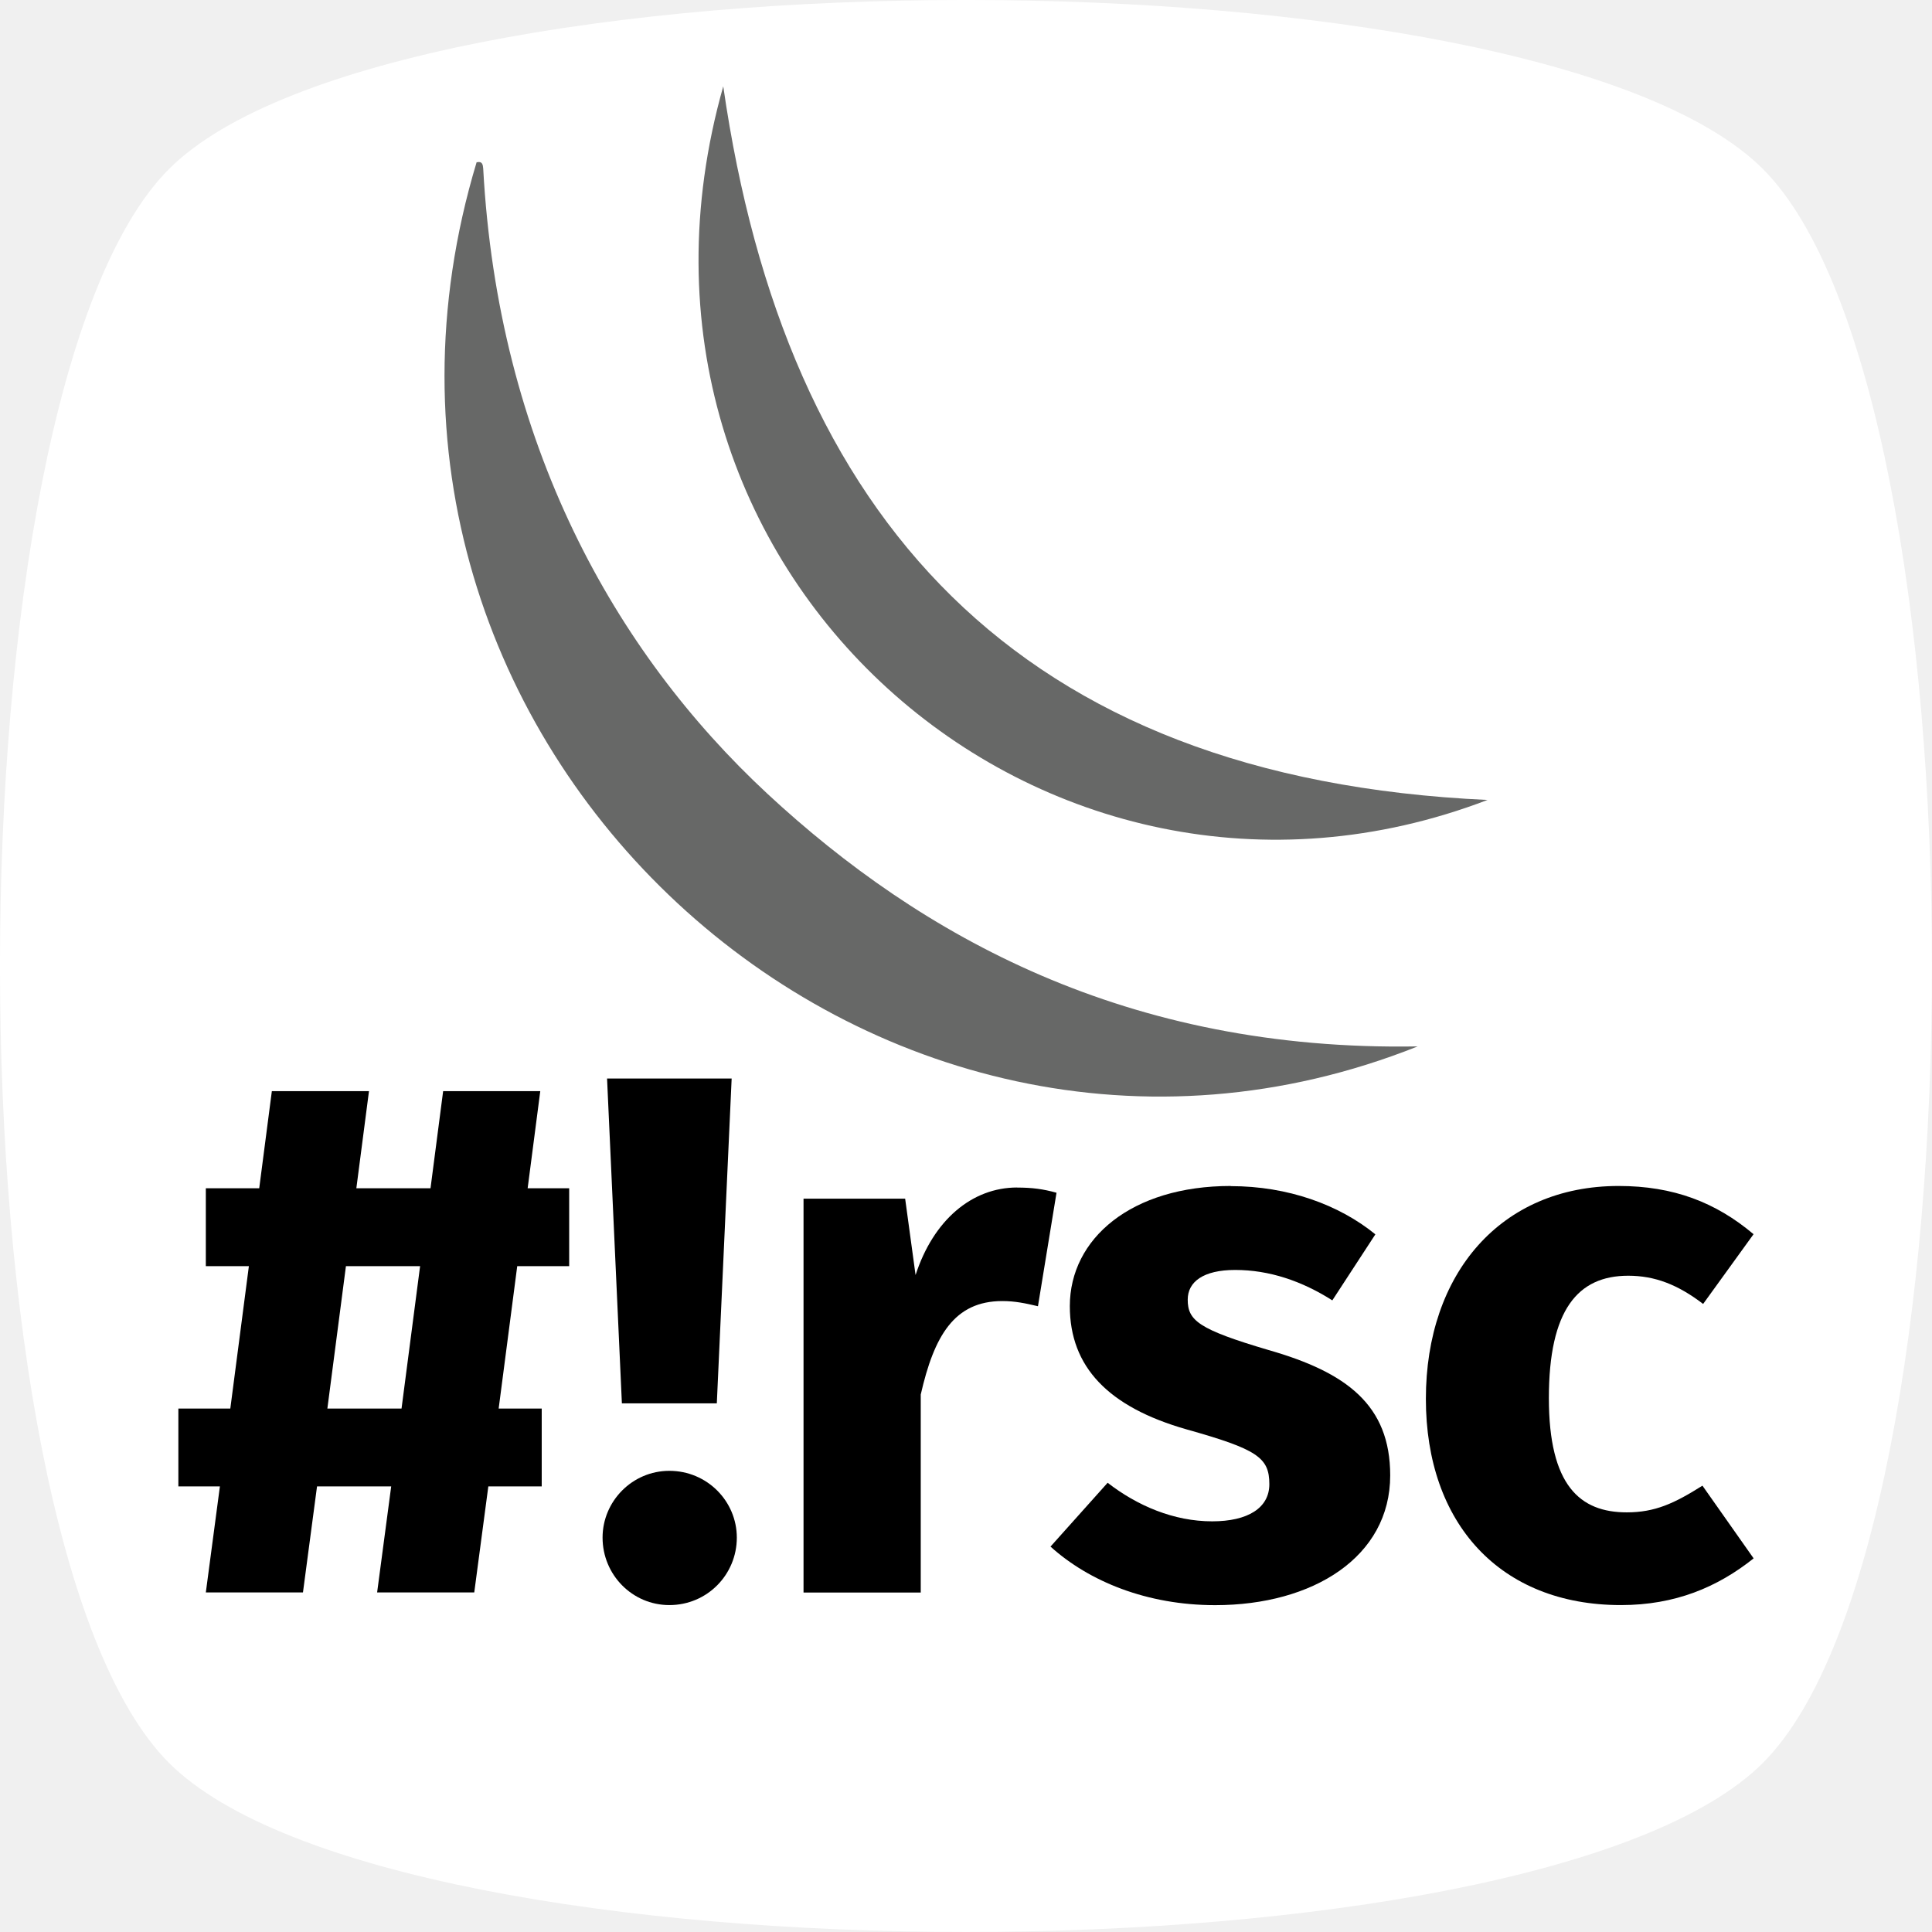
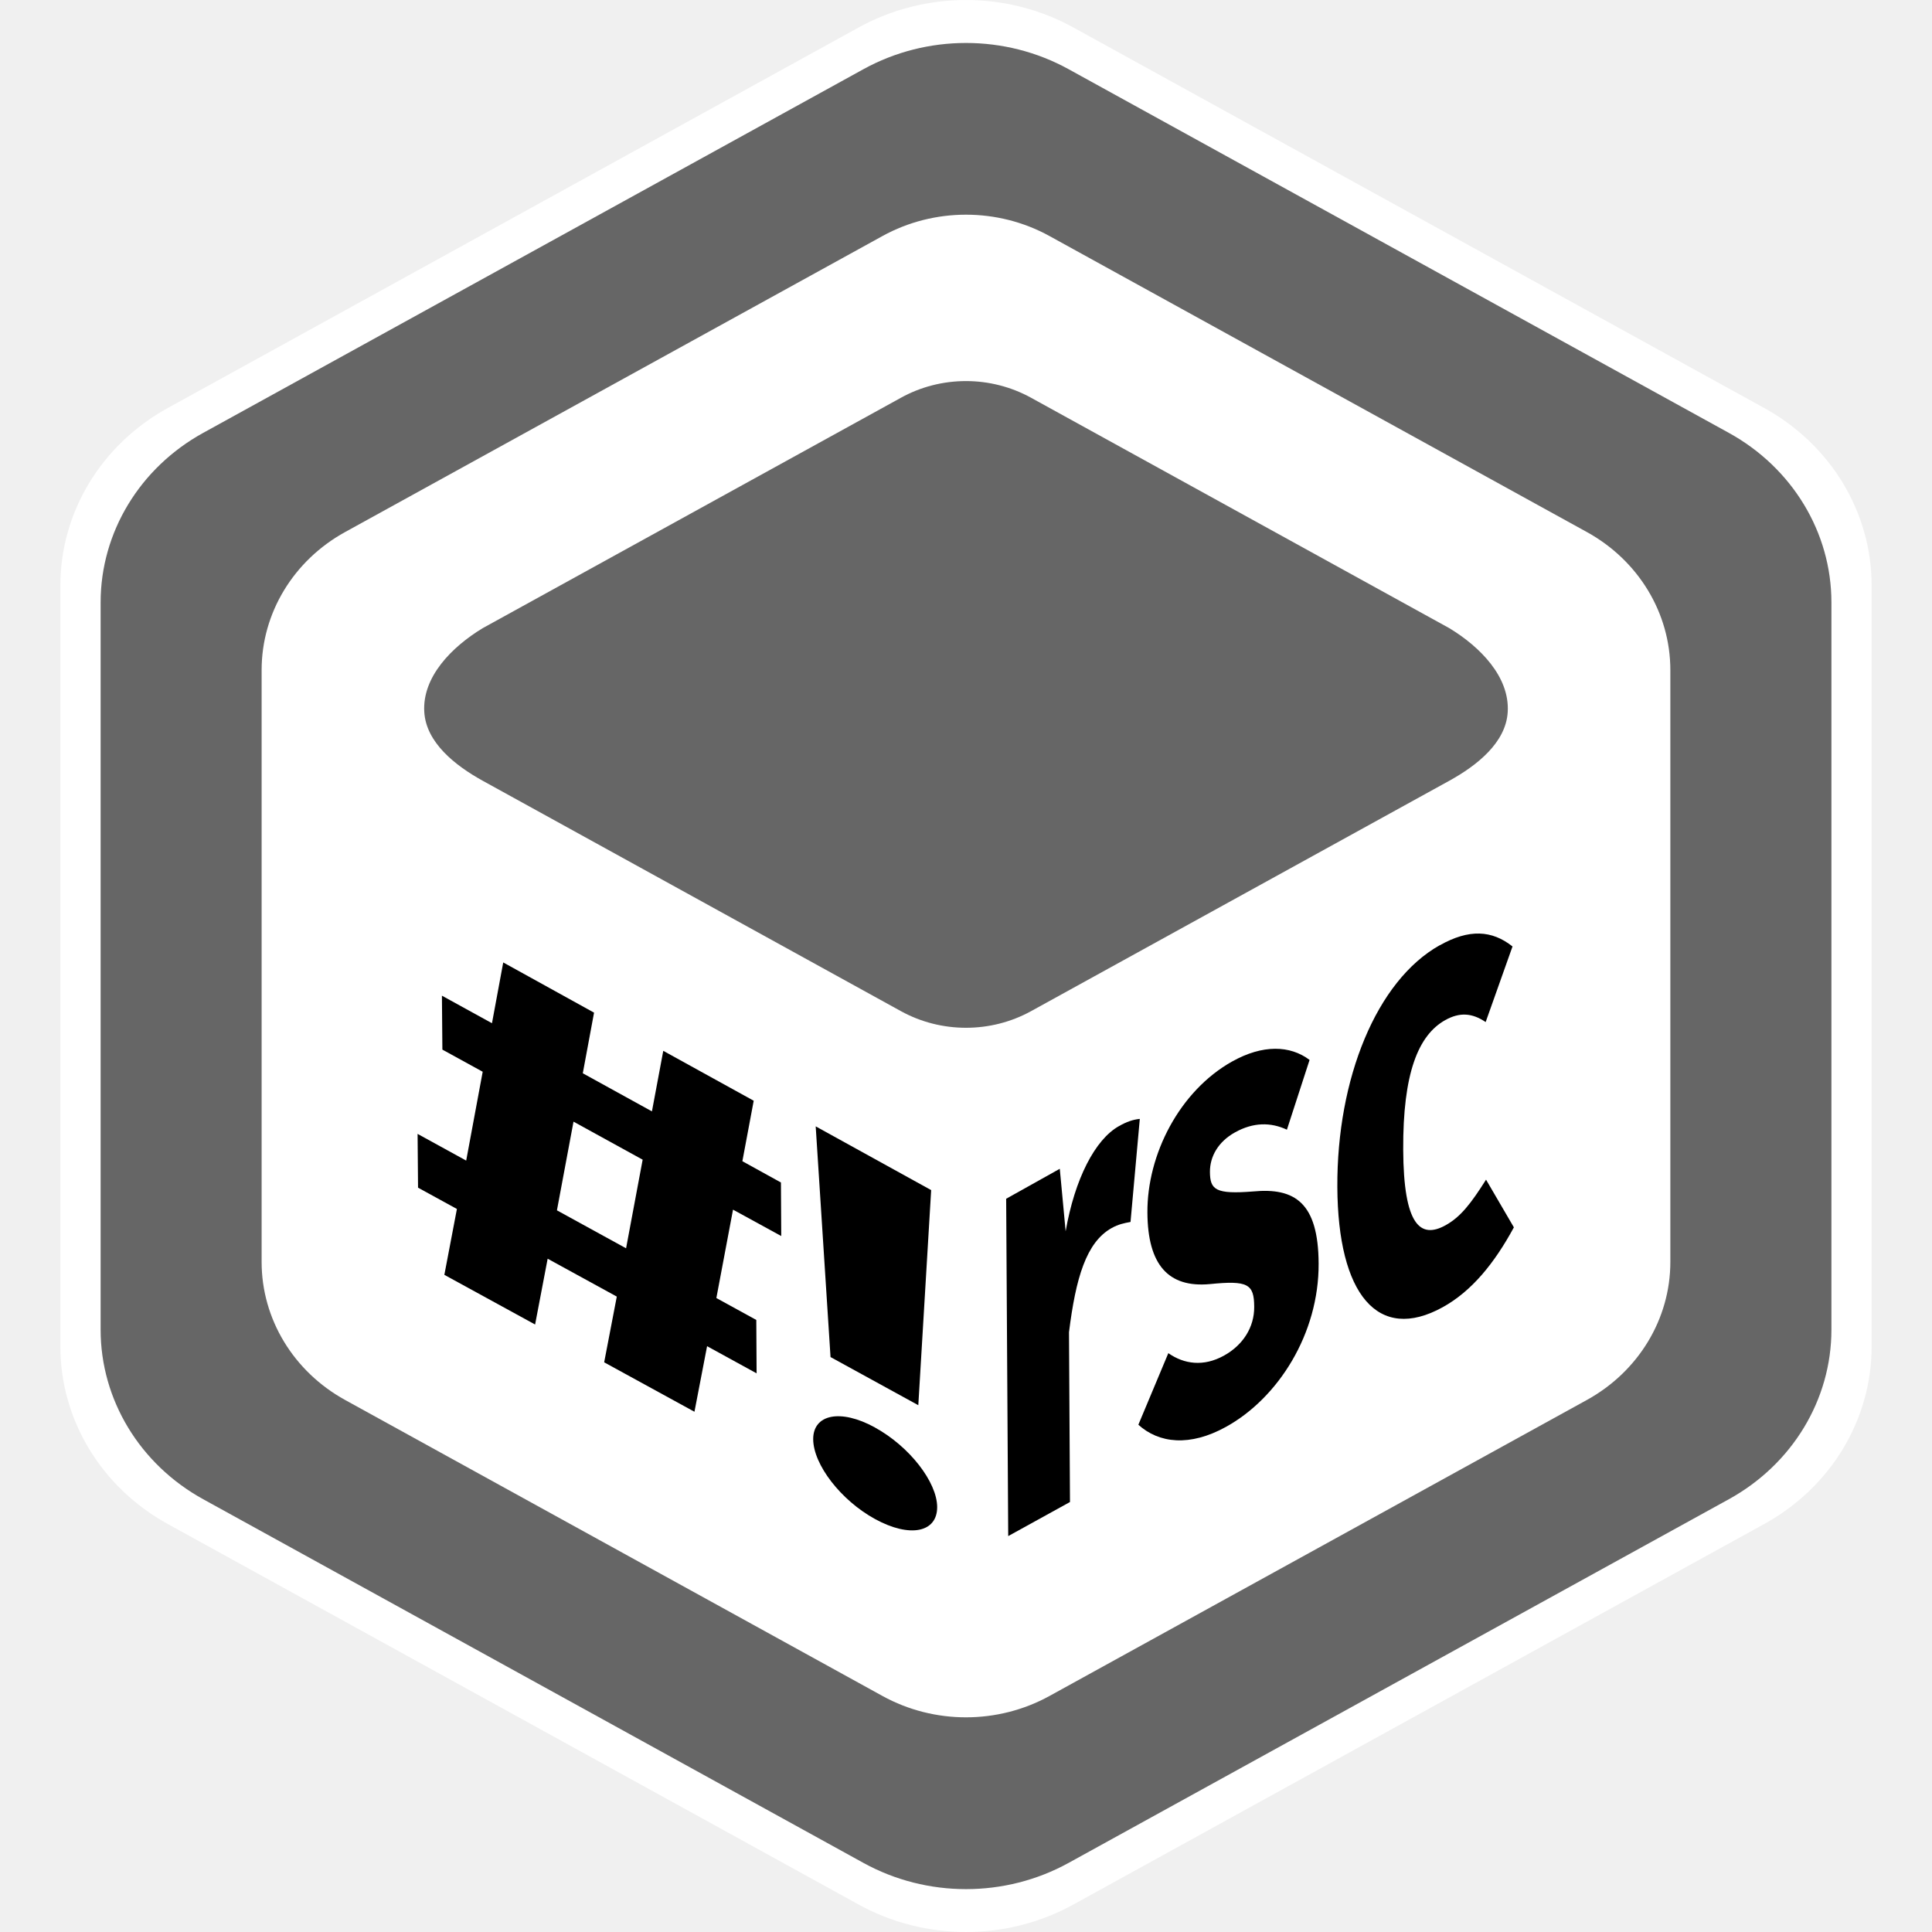
<svg xmlns="http://www.w3.org/2000/svg" width="96" height="96" version="1.1" viewBox="0 0 25.4 25.4">
-   <path d="m23.177 23.177c-2.963 2.963-17.991 2.963-20.955 0-2.963-2.963-2.963-17.991 0-20.955 2.963-2.963 17.991-2.963 20.955 0 2.963 2.963 2.963 17.991 0 20.955z" fill="#fff" />
-   <g stroke-width=".265px" aria-label="#!rsc">
-     <path d="m7.483 16.646v-1.024h-0.546l0.166-1.277h-1.277l-0.166 1.277h-0.975l0.166-1.277h-1.277l-0.166 1.277h-0.702v1.024h0.566l-0.244 1.872h-0.683v1.024h0.546l-0.185 1.394h1.277l0.185-1.394h0.975l-0.185 1.394h1.277l0.185-1.394h0.702v-1.024h-0.566l0.244-1.872zm-2.204 1.872h-0.975l0.244-1.872h0.975z" />
-     <path d="m9.619 14.179h-1.638l0.195 4.271h1.248zm-0.819 5.158c-0.488 0-0.878 0.4-0.878 0.878 0 0.488 0.39 0.887 0.878 0.887 0.497 0 0.887-0.4 0.887-0.887 0-0.478-0.39-0.878-0.887-0.878z" />
-     <path d="m13.373 15.612c-0.595 0-1.102 0.429-1.336 1.151l-0.137-1.004h-1.336v5.178h1.541v-2.603c0.176-0.77 0.439-1.229 1.073-1.229 0.166 0 0.302 0.029 0.468 0.068l0.244-1.492c-0.176-0.049-0.322-0.068-0.517-0.068z" />
-     <path d="m16.181 15.592c-1.307 0-2.116 0.692-2.116 1.58 0 0.8 0.507 1.326 1.531 1.619 0.936 0.263 1.092 0.371 1.092 0.722 0 0.312-0.283 0.488-0.751 0.488-0.507 0-0.985-0.205-1.375-0.507l-0.751 0.839c0.507 0.458 1.268 0.77 2.165 0.77 1.287 0 2.301-0.634 2.301-1.706 0-0.926-0.575-1.355-1.599-1.648-0.926-0.273-1.063-0.39-1.063-0.663 0-0.234 0.205-0.39 0.624-0.39 0.449 0 0.878 0.146 1.277 0.4l0.566-0.868c-0.478-0.39-1.151-0.634-1.901-0.634z" />
-     <path d="m21.281 15.592c-1.55 0-2.535 1.151-2.535 2.799 0 1.638 0.975 2.711 2.564 2.711 0.712 0 1.268-0.234 1.745-0.614l-0.673-0.956c-0.371 0.234-0.624 0.351-0.995 0.351-0.614 0-1.024-0.351-1.024-1.502 0-1.16 0.38-1.609 1.043-1.609 0.351 0 0.653 0.117 0.985 0.371l0.663-0.917c-0.497-0.419-1.053-0.634-1.775-0.634z" />
+   <g stroke-linecap="round" stroke-linejoin="round">
+     <path transform="matrix(.13688 0 0 .13059 3.7812 -3.2603)" d="m141.83 178.39-66.361 38.314a20.622 20.622 2.522e-7 0 1-20.622 0l-66.361-38.314a20.622 20.622 60 0 1-10.311-17.859l1e-6 -76.627a20.622 20.622 120 0 1 10.311-17.859l66.361-38.314a20.622 20.622 2.522e-7 0 1 20.622 0l66.361 38.314a20.622 20.622 60 0 1 10.311 17.859v76.627a20.622 20.622 120 0 1-10.311 17.859z" fill="#fff" stroke-width="1.982" />
+     <path transform="matrix(.1308 0 0 .12479 4.1776 -2.5509)" d="m141.83 178.39-66.361 38.314a20.622 20.622 2.522e-7 0 1-20.622 0l-66.361-38.314a20.622 20.622 60 0 1-10.311-17.859l1e-6 -76.627a20.622 20.622 120 0 1 10.311-17.859l66.361-38.314a20.622 20.622 2.522e-7 0 1 20.622 0l66.361 38.314a20.622 20.622 60 0 1 10.311 17.859v76.627a20.622 20.622 120 0 1-10.311 17.859z" fill="#666" stroke-width="2.074" />
+     <path transform="matrix(.10646 0 0 .10157 5.7631 .28646)" d="m141.83 178.39-66.361 38.314a20.622 20.622 2.522e-7 0 1-20.622 0l-66.361-38.314a20.622 20.622 60 0 1-10.311-17.859l1e-6 -76.627a20.622 20.622 120 0 1 10.311-17.859l66.361-38.314a20.622 20.622 2.522e-7 0 1 20.622 0l66.361 38.314a20.622 20.622 60 0 1 10.311 17.859v76.627a20.622 20.622 120 0 1-10.311 17.859z" fill="#fff" stroke-width="2.548" />
+     <path d="m12.7 5.01c-0.3 2.16e-5 -0.595 0.075-0.855 0.219l-5.5 3.03c-0.407 0.247-0.795 0.641-0.767 1.101 0.024 0.402 0.404 0.703 0.767 0.904l5.5 3.03c0.529 0.291 1.181 0.291 1.71 0l5.5-3.03c0.364-0.201 0.744-0.502 0.767-0.904 0.027-0.46-0.36-0.854-0.767-1.101l-5.5-3.03c-0.26-0.143-0.555-0.219-0.855-0.219z" fill="#666" stroke-width=".265" />
  </g>
-   <g transform="matrix(2 0 0 2 -.41134 3.175)" fill="#676867" fill-rule="evenodd" stroke-width=".132">
-     <path d="m4.96-1.02c0.408 2.831 1.927 4.55 5.024 4.691-2.918 1.116-5.925-1.508-5.024-4.691" />
-     <path d="m3.341-0.521c0.035-0.008 0.039 0.016 0.041 0.041 0.098 1.805 0.86 3.174 1.869 4.111 1.009 0.936 2.364 1.694 4.274 1.66-3.577 1.425-7.337-1.998-6.186-5.813" />
+   <g transform="translate(15.229 7.0293)" stroke-width=".265px" aria-label="#!">
+     <path d="m-4.958 9.221-0.004-0.704-0.507-0.28 0.149-0.795-1.189-0.656-0.149 0.796-0.909-0.501 0.148-0.797-1.194-0.66-0.148 0.799-0.658-0.362 0.006 0.709 0.53 0.291-0.217 1.168-0.639-0.351 0.006 0.707 0.511 0.28-0.165 0.866 1.193 0.653 0.165-0.865 0.909 0.498-0.166 0.864 1.187 0.65 0.166-0.862 0.651 0.357-0.004-0.702-0.525-0.288 0.219-1.162zm-2.04 0.161-0.909-0.499 0.218-1.166 0.909 0.5z" />
+     <path d="m-2.987 8.617-1.518-0.838 0.195 3.033 1.154 0.633zm-0.742 3.119c-0.451-0.247-0.81-0.171-0.809 0.156 0.002 0.334 0.364 0.804 0.814 1.05 0.459 0.251 0.817 0.175 0.816-0.158-0.001-0.326-0.362-0.797-0.822-1.048z" />
+   </g>
+   <g transform="translate(28.067 8.541)" stroke-width=".265px" aria-label="rsc">
+     <path d="m-13.356 6.264c-0.315 0.176-0.581 0.695-0.701 1.383l-0.077-0.822-0.705 0.394 0.027 4.435 0.812-0.448-0.013-2.232c0.089-0.712 0.226-1.183 0.561-1.37 0.088-0.049 0.16-0.064 0.248-0.08l0.122-1.355c-0.093 0.01-0.171 0.037-0.274 0.095z" />
+     <path d="m-11.866 5.413c-0.695 0.389-1.121 1.225-1.116 1.988 4e-3 0.687 0.275 0.99 0.82 0.94 0.499-0.05 0.583-0.003 0.584 0.299 0.002 0.269-0.148 0.503-0.397 0.641-0.269 0.149-0.524 0.113-0.732-0.032l-0.394 0.941c0.271 0.245 0.676 0.291 1.152 0.028 0.685-0.378 1.223-1.223 1.218-2.148-0.004-0.799-0.313-0.999-0.86-0.947-0.494 0.039-0.567-0.021-0.569-0.256-0.001-0.202 0.107-0.397 0.33-0.521 0.239-0.133 0.468-0.135 0.682-0.035l0.298-0.917c-0.257-0.194-0.617-0.204-1.017 0.02z" />
+     <path d="m-9.139 3.886c-0.832 0.466-1.353 1.755-1.346 3.178 0.007 1.414 0.534 2.051 1.385 1.581 0.382-0.211 0.68-0.578 0.936-1.05l-0.366-0.627c-0.198 0.313-0.334 0.49-0.533 0.6-0.33 0.182-0.551 6.279e-4 -0.556-0.994-0.005-1.004 0.197-1.505 0.553-1.704 0.189-0.105 0.352-0.095 0.531 0.026l0.353-0.994c-0.27-0.214-0.57-0.233-0.957-0.015z" />
  </g>
</svg>
